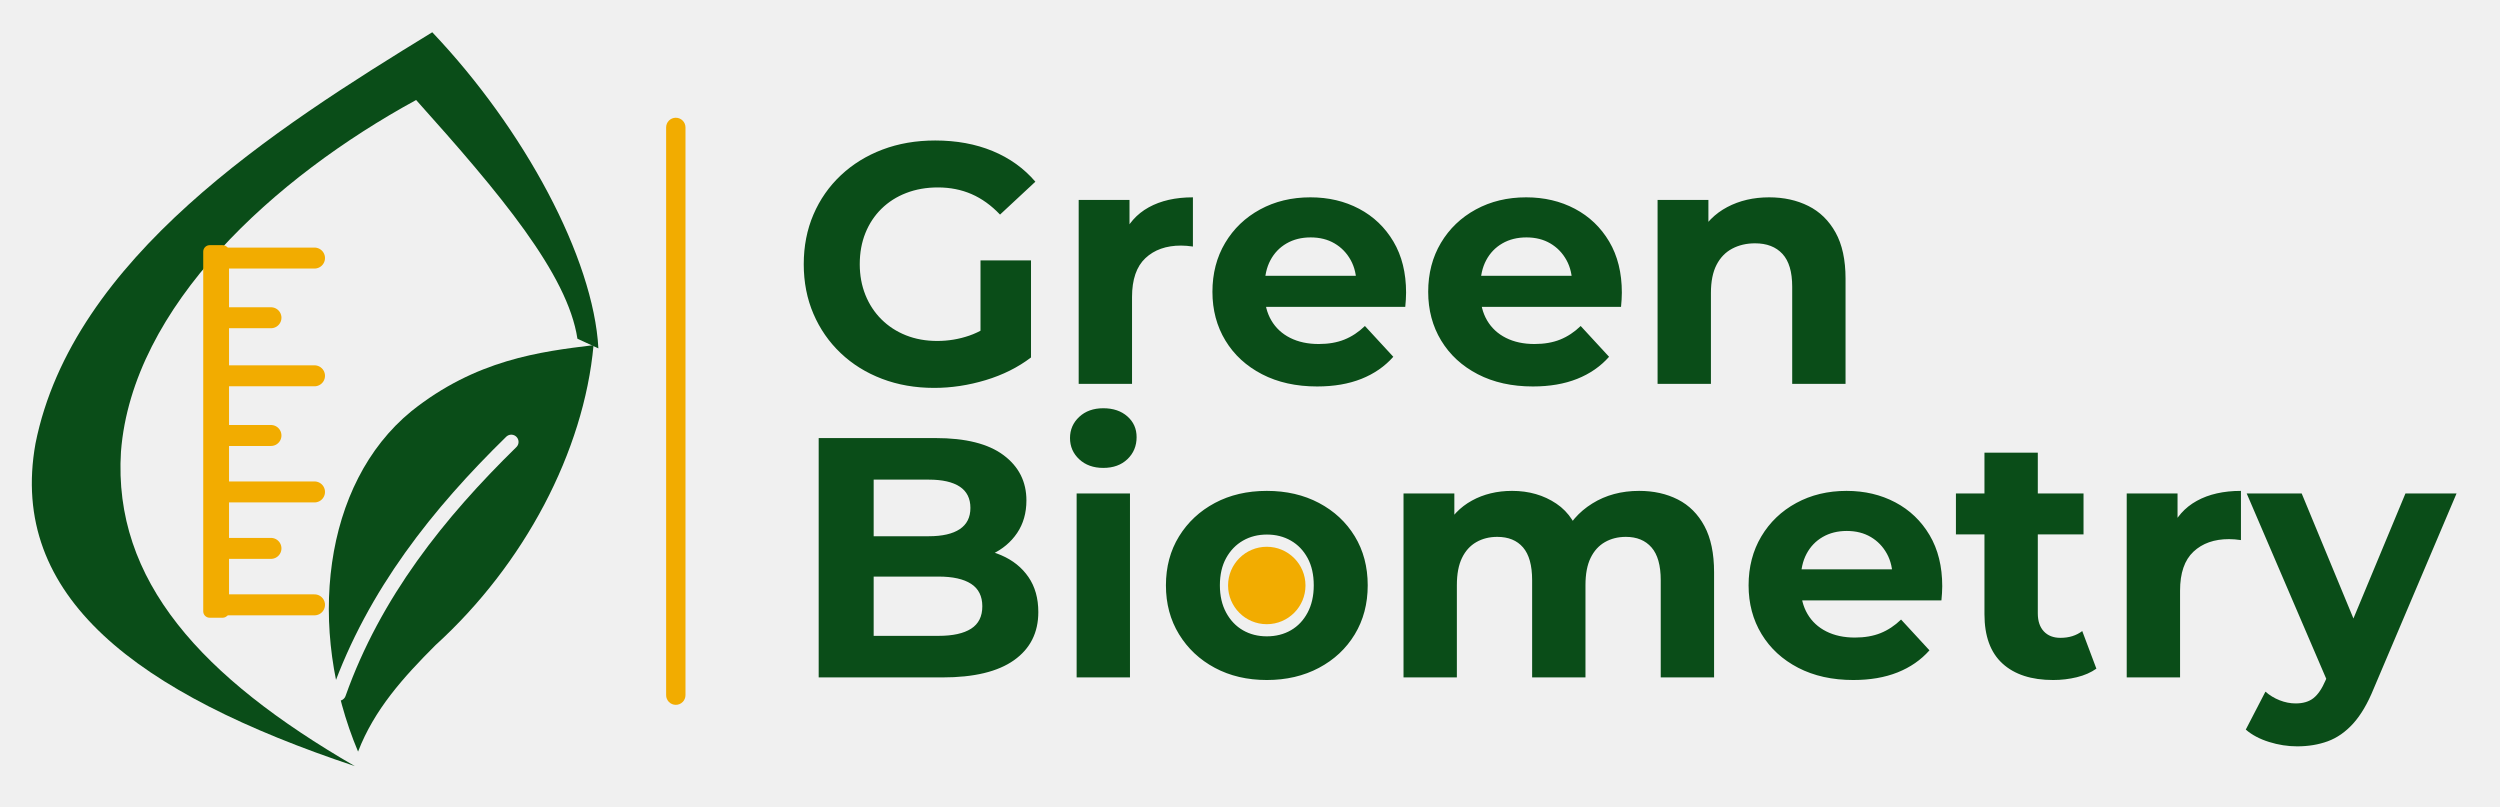
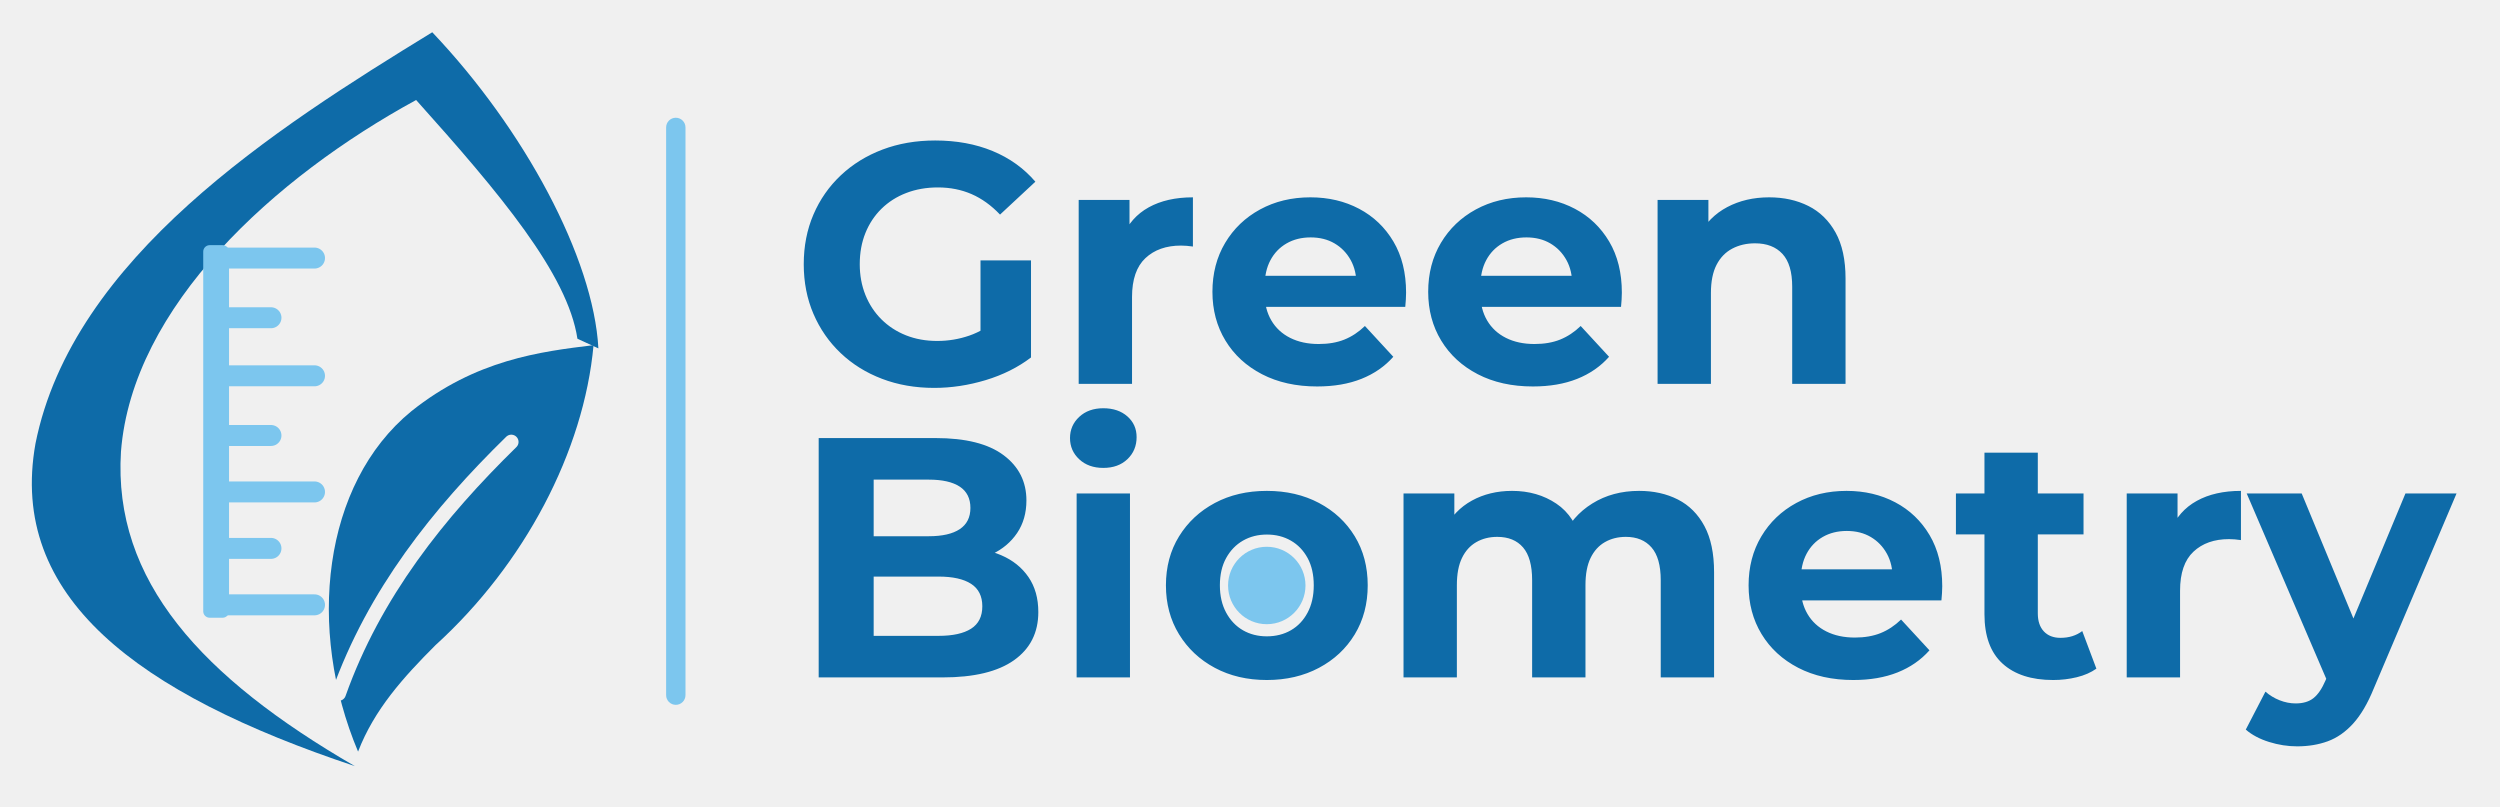
<svg xmlns="http://www.w3.org/2000/svg" viewBox="130 170 1550 500" role="img" aria-labelledby="t-h">
  <defs>
    <mask id="vein-h" maskUnits="userSpaceOnUse" x="0" y="0" width="2000" height="1000">
      <rect x="0" y="0" width="2000" height="1000" fill="#fff" />
      <path d="M447 444C402 488 362 538 340 600" fill="none" stroke="#000" stroke-width="9" stroke-linecap="round" />
    </mask>
  </defs>
-   <g fill="#0A4D18">
+   <g fill="#0E6BA8">
    <path d="M398 190C300 250 175 330 152 445C135 540 215 600 350 645C255 590 200 530 205 450C212 360 300 280 388 232C440 290 482 340 488 380L501 386C498 330 455 250 398 190Z" />
    <path d="M352 636C320 560 330 470 385 425C425 393 465 388 498 384C492 450 455 520 400 570C380 590 362 610 352 636Z" mask="url(#vein-h)" />
  </g>
-   <g fill="#F2AC00">
+   <g fill="#7CC6EE">
    <rect x="256" y="322" width="16" height="231" rx="4" />
  </g>
-   <g fill="none" stroke="#F2AC00" stroke-width="13" stroke-linecap="round">
+   <g fill="none" stroke="#7CC6EE" stroke-width="13" stroke-linecap="round">
    <path d="M264 330H325" />
    <path d="M264 367H298" />
    <path d="M264 403H325" />
    <path d="M264 440H298" />
    <path d="M264 475H325" />
    <path d="M264 510H298" />
    <path d="M264 545H325" />
  </g>
-   <rect x="543" y="243" width="12" height="364" rx="6" fill="#F2AC00" />
-   <path fill="#0A4D18" d="M709.168 410.497Q691.66 410.497 676.885 404.879Q662.111 399.261 651.237 388.937Q640.363 378.612 634.343 364.6Q628.323 350.588 628.323 333.8Q628.323 317.012 634.343 303Q640.363 288.988 651.343 278.663Q662.323 268.339 677.181 262.721Q692.04 257.103 709.844 257.103Q729.59 257.103 745.396 263.628Q761.203 270.153 771.928 282.653L750.021 303.046Q741.874 294.478 732.369 290.344Q722.864 286.21 711.493 286.21Q700.794 286.21 691.878 289.65Q682.961 293.089 676.506 299.436Q670.051 305.784 666.548 314.486Q663.044 323.189 663.044 333.8Q663.044 344.115 666.548 352.86Q670.051 361.604 676.506 368.016Q682.961 374.427 691.73 377.908Q700.498 381.39 711.113 381.39Q721.383 381.39 730.975 378.08Q740.566 374.77 749.809 366.879L769.223 391.629Q757.062 400.872 741.085 405.685Q725.108 410.497 709.168 410.497ZM769.223 391.629 737.915 387.187V331.435H769.223ZM798.785 408.0V293.955H830.294V326.248L825.944 316.924Q830.988 304.763 842.2 298.555Q853.413 292.347 869.609 292.347V322.85Q867.452 322.554 865.718 322.406Q863.983 322.258 862.207 322.258Q848.452 322.258 840.155 330.05Q831.858 337.843 831.858 354.181V408.0ZM946.634 409.608Q927.097 409.608 912.454 402.02Q897.811 394.432 889.759 381.142Q881.707 367.852 881.707 350.935Q881.707 333.851 889.589 320.603Q897.471 307.355 911.266 299.851Q925.061 292.347 942.438 292.347Q959.226 292.347 972.66 299.45Q986.095 306.554 993.934 319.782Q1001.772 333.01 1001.772 351.447Q1001.772 353.351 1001.624 355.786Q1001.476 358.22 1001.264 360.253H908.558V340.982H983.755L970.98 346.746Q971.108 337.916 967.455 331.291Q963.802 324.666 957.451 320.929Q951.1 317.191 942.606 317.191Q934.111 317.191 927.655 320.929Q921.198 324.666 917.651 331.355Q914.103 338.044 914.103 347.13V352.291Q914.103 361.63 918.223 368.657Q922.342 375.684 929.901 379.485Q937.459 383.287 947.606 383.287Q956.685 383.287 963.542 380.527Q970.399 377.768 976.251 372.12L993.848 391.208Q985.88 400.196 974.053 404.902Q962.227 409.608 946.634 409.608ZM1080.406 409.608Q1060.869 409.608 1046.226 402.02Q1031.583 394.432 1023.531 381.142Q1015.479 367.852 1015.479 350.935Q1015.479 333.851 1023.361 320.603Q1031.243 307.355 1045.038 299.851Q1058.833 292.347 1076.21 292.347Q1092.998 292.347 1106.432 299.45Q1119.867 306.554 1127.706 319.782Q1135.544 333.01 1135.544 351.447Q1135.544 353.351 1135.396 355.786Q1135.248 358.22 1135.036 360.253H1042.33V340.982H1117.527L1104.752 346.746Q1104.88 337.916 1101.227 331.291Q1097.574 324.666 1091.223 320.929Q1084.872 317.191 1076.378 317.191Q1067.883 317.191 1061.427 320.929Q1054.97 324.666 1051.423 331.355Q1047.875 338.044 1047.875 347.13V352.291Q1047.875 361.63 1051.995 368.657Q1056.114 375.684 1063.673 379.485Q1071.231 383.287 1081.378 383.287Q1090.457 383.287 1097.314 380.527Q1104.171 377.768 1110.023 372.12L1127.62 391.208Q1119.652 400.196 1107.825 404.902Q1095.999 409.608 1080.406 409.608ZM1157.701 408.0V293.955H1189.21V325.572L1183.292 316.076Q1189.436 304.467 1200.862 298.407Q1212.288 292.347 1226.876 292.347Q1240.488 292.347 1251.172 297.689Q1261.856 303.031 1268.046 314.159Q1274.236 325.287 1274.236 342.751V408.0H1241.163V347.693Q1241.163 333.939 1235.108 327.399Q1229.054 320.858 1218.132 320.858Q1210.186 320.858 1203.942 324.171Q1197.697 327.484 1194.236 334.235Q1190.774 340.986 1190.774 351.597V408.0Z" />
-   <path fill="#0A4D18" d="M637.585 590.0V441.6H710.093Q738.019 441.6 752.199 452.198Q766.379 462.796 766.379 480.268Q766.379 491.888 760.637 500.43Q754.894 508.972 744.877 513.676Q734.86 518.381 721.953 518.381L725.938 509.619Q739.996 509.619 750.755 514.239Q761.514 518.859 767.636 527.761Q773.759 536.664 773.759 549.468Q773.759 568.632 758.712 579.316Q743.666 590.0 714.333 590.0ZM671.674 564.23H711.884Q725.141 564.23 732.089 559.791Q739.037 555.352 739.037 545.918Q739.037 536.485 732.089 531.982Q725.141 527.479 711.884 527.479H669.177V502.466H705.867Q718.441 502.466 725.049 498.069Q731.657 493.672 731.657 484.918Q731.657 476.08 725.049 471.725Q718.441 467.37 705.867 467.37H671.674ZM797.513 590.0V475.955H830.586V590.0ZM814.05 460.103Q804.871 460.103 799.138 454.77Q793.405 449.437 793.405 441.607Q793.405 433.778 799.138 428.445Q804.871 423.112 814.05 423.112Q823.228 423.112 828.961 428.149Q834.695 433.185 834.695 441.015Q834.695 449.225 829.025 454.664Q823.356 460.103 814.05 460.103ZM915.429 591.608Q897.305 591.608 883.206 584.062Q869.107 576.516 860.991 563.244Q852.875 549.972 852.875 532.914Q852.875 515.723 861.015 502.533Q869.155 489.344 883.202 481.845Q897.249 474.347 915.429 474.347Q933.61 474.347 947.77 481.837Q961.93 489.327 969.957 502.502Q977.984 515.678 977.984 532.915Q977.984 550.02 969.974 563.268Q961.964 576.516 947.756 584.062Q933.549 591.608 915.429 591.608ZM915.429 564.53Q923.8 564.53 930.342 560.771Q936.885 557.012 940.708 549.835Q944.531 542.658 944.531 532.919Q944.531 523.001 940.708 515.972Q936.885 508.943 930.342 505.184Q923.8 501.425 915.493 501.425Q907.187 501.425 900.645 505.184Q894.102 508.943 890.215 515.972Q886.328 523.001 886.328 532.919Q886.328 542.658 890.215 549.835Q894.102 557.012 900.636 560.771Q907.169 564.53 915.429 564.53ZM1000.185 590.0V475.955H1031.694V507.064L1025.692 497.992Q1031.624 486.383 1042.584 480.365Q1053.544 474.347 1067.496 474.347Q1083.144 474.347 1094.91 482.233Q1106.676 490.119 1110.576 506.523L1098.89 503.296Q1104.61 490.031 1117.184 482.189Q1129.758 474.347 1146.254 474.347Q1159.781 474.347 1170.275 479.689Q1180.769 485.031 1186.747 496.159Q1192.725 507.287 1192.725 524.751V590.0H1159.652V529.693Q1159.652 515.939 1153.938 509.399Q1148.223 502.858 1138.022 502.858Q1130.712 502.858 1125.017 506.129Q1119.322 509.4 1116.157 515.941Q1112.992 522.482 1112.992 532.756V590.0H1079.919V529.693Q1079.919 515.939 1074.288 509.399Q1068.657 502.858 1058.288 502.858Q1050.978 502.858 1045.283 506.129Q1039.589 509.4 1036.423 515.941Q1033.258 522.482 1033.258 532.756V590.0ZM1279.05 591.608Q1259.513 591.608 1244.87 584.02Q1230.227 576.432 1222.175 563.142Q1214.123 549.852 1214.123 532.935Q1214.123 515.851 1222.005 502.603Q1229.887 489.355 1243.682 481.851Q1257.477 474.347 1274.854 474.347Q1291.642 474.347 1305.076 481.45Q1318.511 488.554 1326.35 501.782Q1334.188 515.01 1334.188 533.447Q1334.188 535.351 1334.04 537.786Q1333.892 540.22 1333.68 542.253H1240.974V522.982H1316.171L1303.396 528.746Q1303.524 519.916 1299.871 513.291Q1296.218 506.666 1289.867 502.929Q1283.516 499.191 1275.022 499.191Q1266.527 499.191 1260.071 502.929Q1253.614 506.666 1250.067 513.355Q1246.519 520.044 1246.519 529.13V534.291Q1246.519 543.63 1250.639 550.657Q1254.758 557.684 1262.317 561.485Q1269.875 565.287 1280.022 565.287Q1289.101 565.287 1295.958 562.527Q1302.815 559.768 1308.667 554.12L1326.264 573.208Q1318.296 582.196 1306.469 586.902Q1294.643 591.608 1279.05 591.608ZM1402.975 591.608Q1382.729 591.608 1371.547 581.397Q1360.366 571.187 1360.366 550.812V450.646H1393.439V550.261Q1393.439 557.479 1397.196 561.471Q1400.954 565.462 1407.496 565.462Q1415.435 565.462 1420.995 561.259L1429.756 584.565Q1424.756 588.129 1417.658 589.868Q1410.559 591.608 1402.975 591.608ZM1342.675 501.341V475.955H1421.788V501.341ZM1448.565 590.0V475.955H1480.074V508.248L1475.724 498.924Q1480.768 486.763 1491.98 480.555Q1503.193 474.347 1519.389 474.347V504.85Q1517.232 504.554 1515.498 504.406Q1513.763 504.258 1511.987 504.258Q1498.232 504.258 1489.935 512.05Q1481.638 519.843 1481.638 536.181V590.0ZM1554.248 632.736Q1545.475 632.736 1536.769 630.002Q1528.062 627.268 1522.382 622.348L1534.572 598.827Q1538.432 602.222 1543.374 604.174Q1548.316 606.126 1553.323 606.126Q1560.195 606.126 1564.354 602.836Q1568.514 599.547 1571.785 591.944L1577.812 577.985L1580.437 574.344L1621.375 475.955H1653.055L1601.645 597.065Q1596.053 610.79 1588.958 618.607Q1581.863 626.424 1573.244 629.58Q1564.625 632.736 1554.248 632.736ZM1573.799 594.405 1522.959 475.955H1557.048L1596.549 571.384Z" />
-   <circle cx="915.4" cy="533.0" r="24" fill="#F2AC00" />
+   <rect x="543" y="243" width="12" height="364" rx="6" fill="#7CC6EE" />
+   <path fill="#0E6BA8" d="M709.168 410.497Q691.66 410.497 676.885 404.879Q662.111 399.261 651.237 388.937Q640.363 378.612 634.343 364.6Q628.323 350.588 628.323 333.8Q628.323 317.012 634.343 303Q640.363 288.988 651.343 278.663Q662.323 268.339 677.181 262.721Q692.04 257.103 709.844 257.103Q729.59 257.103 745.396 263.628Q761.203 270.153 771.928 282.653L750.021 303.046Q741.874 294.478 732.369 290.344Q722.864 286.21 711.493 286.21Q700.794 286.21 691.878 289.65Q682.961 293.089 676.506 299.436Q670.051 305.784 666.548 314.486Q663.044 323.189 663.044 333.8Q663.044 344.115 666.548 352.86Q670.051 361.604 676.506 368.016Q682.961 374.427 691.73 377.908Q700.498 381.39 711.113 381.39Q721.383 381.39 730.975 378.08Q740.566 374.77 749.809 366.879L769.223 391.629Q757.062 400.872 741.085 405.685Q725.108 410.497 709.168 410.497ZM769.223 391.629 737.915 387.187V331.435H769.223ZM798.785 408.0V293.955H830.294V326.248L825.944 316.924Q830.988 304.763 842.2 298.555Q853.413 292.347 869.609 292.347V322.85Q867.452 322.554 865.718 322.406Q863.983 322.258 862.207 322.258Q848.452 322.258 840.155 330.05Q831.858 337.843 831.858 354.181V408.0ZM946.634 409.608Q927.097 409.608 912.454 402.02Q897.811 394.432 889.759 381.142Q881.707 367.852 881.707 350.935Q881.707 333.851 889.589 320.603Q897.471 307.355 911.266 299.851Q925.061 292.347 942.438 292.347Q959.226 292.347 972.66 299.45Q986.095 306.554 993.934 319.782Q1001.772 333.01 1001.772 351.447Q1001.772 353.351 1001.624 355.786Q1001.476 358.22 1001.264 360.253H908.558V340.982H983.755L970.98 346.746Q971.108 337.916 967.455 331.291Q963.802 324.666 957.451 320.929Q951.1 317.191 942.606 317.191Q934.111 317.191 927.655 320.929Q921.198 324.666 917.651 331.355Q914.103 338.044 914.103 347.13V352.291Q914.103 361.63 918.223 368.657Q922.342 375.684 929.901 379.485Q937.459 383.287 947.606 383.287Q956.685 383.287 963.542 380.527Q970.399 377.768 976.251 372.12L993.848 391.208Q985.88 400.196 974.053 404.902Q962.227 409.608 946.634 409.608ZM1080.406 409.608Q1060.869 409.608 1046.226 402.02Q1031.583 394.432 1023.531 381.142Q1015.479 367.852 1015.479 350.935Q1015.479 333.851 1023.361 320.603Q1031.243 307.355 1045.038 299.851Q1058.833 292.347 1076.21 292.347Q1092.998 292.347 1106.432 299.45Q1119.867 306.554 1127.706 319.782Q1135.544 333.01 1135.544 351.447Q1135.544 353.351 1135.396 355.786Q1135.248 358.22 1135.036 360.253H1042.33V340.982H1117.527L1104.752 346.746Q1104.88 337.916 1101.227 331.291Q1097.574 324.666 1091.223 320.929Q1084.872 317.191 1076.378 317.191Q1067.883 317.191 1061.427 320.929Q1054.97 324.666 1051.423 331.355Q1047.875 338.044 1047.875 347.13V352.291Q1047.875 361.63 1051.995 368.657Q1056.114 375.684 1063.673 379.485Q1071.231 383.287 1081.378 383.287Q1090.457 383.287 1097.314 380.527Q1104.171 377.768 1110.023 372.12L1127.62 391.208Q1119.652 400.196 1107.825 404.902Q1095.999 409.608 1080.406 409.608ZM1157.701 408.0V293.955H1189.21V325.572L1183.292 316.076Q1189.436 304.467 1200.862 298.407Q1212.288 292.347 1226.876 292.347Q1240.488 292.347 1251.172 297.689Q1261.856 303.031 1268.046 314.159Q1274.236 325.287 1274.236 342.751V408.0H1241.163V347.693Q1241.163 333.939 1235.108 327.399Q1229.054 320.858 1218.132 320.858Q1210.186 320.858 1203.942 324.171Q1197.697 327.484 1194.236 334.235Q1190.774 340.986 1190.774 351.597V408.0Z" />
+   <path fill="#0E6BA8" d="M637.585 590.0V441.6H710.093Q738.019 441.6 752.199 452.198Q766.379 462.796 766.379 480.268Q766.379 491.888 760.637 500.43Q754.894 508.972 744.877 513.676Q734.86 518.381 721.953 518.381L725.938 509.619Q739.996 509.619 750.755 514.239Q761.514 518.859 767.636 527.761Q773.759 536.664 773.759 549.468Q773.759 568.632 758.712 579.316Q743.666 590.0 714.333 590.0ZM671.674 564.23H711.884Q725.141 564.23 732.089 559.791Q739.037 555.352 739.037 545.918Q739.037 536.485 732.089 531.982Q725.141 527.479 711.884 527.479H669.177V502.466H705.867Q718.441 502.466 725.049 498.069Q731.657 493.672 731.657 484.918Q731.657 476.08 725.049 471.725Q718.441 467.37 705.867 467.37H671.674ZM797.513 590.0V475.955H830.586V590.0ZM814.05 460.103Q804.871 460.103 799.138 454.77Q793.405 449.437 793.405 441.607Q793.405 433.778 799.138 428.445Q804.871 423.112 814.05 423.112Q823.228 423.112 828.961 428.149Q834.695 433.185 834.695 441.015Q834.695 449.225 829.025 454.664Q823.356 460.103 814.05 460.103ZM915.429 591.608Q897.305 591.608 883.206 584.062Q869.107 576.516 860.991 563.244Q852.875 549.972 852.875 532.914Q852.875 515.723 861.015 502.533Q869.155 489.344 883.202 481.845Q897.249 474.347 915.429 474.347Q933.61 474.347 947.77 481.837Q961.93 489.327 969.957 502.502Q977.984 515.678 977.984 532.915Q977.984 550.02 969.974 563.268Q961.964 576.516 947.756 584.062Q933.549 591.608 915.429 591.608ZM915.429 564.53Q923.8 564.53 930.342 560.771Q936.885 557.012 940.708 549.835Q944.531 542.658 944.531 532.919Q944.531 523.001 940.708 515.972Q936.885 508.943 930.342 505.184Q923.8 501.425 915.493 501.425Q907.187 501.425 900.645 505.184Q894.102 508.943 890.215 515.972Q886.328 523.001 886.328 532.919Q886.328 542.658 890.215 549.835Q894.102 557.012 900.636 560.771Q907.169 564.53 915.429 564.53ZM1000.185 590.0V475.955H1031.694V507.064L1025.692 497.992Q1031.624 486.383 1042.584 480.365Q1053.544 474.347 1067.496 474.347Q1083.144 474.347 1094.91 482.233Q1106.676 490.119 1110.576 506.523L1098.89 503.296Q1104.61 490.031 1117.184 482.189Q1129.758 474.347 1146.254 474.347Q1159.781 474.347 1170.275 479.689Q1180.769 485.031 1186.747 496.159Q1192.725 507.287 1192.725 524.751V590.0H1159.652V529.693Q1159.652 515.939 1153.938 509.399Q1148.223 502.858 1138.022 502.858Q1130.712 502.858 1125.017 506.129Q1119.322 509.4 1116.157 515.941Q1112.992 522.482 1112.992 532.756V590.0H1079.919V529.693Q1079.919 515.939 1074.288 509.399Q1068.657 502.858 1058.288 502.858Q1050.978 502.858 1045.283 506.129Q1039.589 509.4 1036.423 515.941Q1033.258 522.482 1033.258 532.756V590.0ZM1279.05 591.608Q1259.513 591.608 1244.87 584.02Q1230.227 576.432 1222.175 563.142Q1214.123 549.852 1214.123 532.935Q1214.123 515.851 1222.005 502.603Q1229.887 489.355 1243.682 481.851Q1257.477 474.347 1274.854 474.347Q1291.642 474.347 1305.076 481.45Q1318.511 488.554 1326.35 501.782Q1334.188 515.01 1334.188 533.447Q1334.188 535.351 1334.04 537.786Q1333.892 540.22 1333.68 542.253H1240.974V522.982H1316.171L1303.396 528.746Q1303.524 519.916 1299.871 513.291Q1296.218 506.666 1289.867 502.929Q1283.516 499.191 1275.022 499.191Q1266.527 499.191 1260.071 502.929Q1253.614 506.666 1250.067 513.355Q1246.519 520.044 1246.519 529.13V534.291Q1246.519 543.63 1250.639 550.657Q1254.758 557.684 1262.317 561.485Q1269.875 565.287 1280.022 565.287Q1289.101 565.287 1295.958 562.527Q1302.815 559.768 1308.667 554.12L1326.264 573.208Q1318.296 582.196 1306.469 586.902Q1294.643 591.608 1279.05 591.608ZM1402.975 591.608Q1382.729 591.608 1371.547 581.397Q1360.366 571.187 1360.366 550.812V450.646H1393.439V550.261Q1393.439 557.479 1397.196 561.471Q1400.954 565.462 1407.496 565.462Q1415.435 565.462 1420.995 561.259L1429.756 584.565Q1424.756 588.129 1417.658 589.868Q1410.559 591.608 1402.975 591.608ZM1342.675 501.341V475.955H1421.788V501.341ZM1448.565 590.0V475.955H1480.074V508.248L1475.724 498.924Q1480.768 486.763 1491.98 480.555Q1503.193 474.347 1519.389 474.347V504.85Q1517.232 504.554 1515.498 504.406Q1513.763 504.258 1511.987 504.258Q1498.232 504.258 1489.935 512.05Q1481.638 519.843 1481.638 536.181V590.0ZM1554.248 632.736Q1545.475 632.736 1536.769 630.002Q1528.062 627.268 1522.382 622.348L1534.572 598.827Q1538.432 602.222 1543.374 604.174Q1548.316 606.126 1553.323 606.126Q1560.195 606.126 1564.354 602.836Q1568.514 599.547 1571.785 591.944L1577.812 577.985L1580.437 574.344L1621.375 475.955H1653.055L1601.645 597.065Q1596.053 610.79 1588.958 618.607Q1581.863 626.424 1573.244 629.58Q1564.625 632.736 1554.248 632.736ZM1573.799 594.405 1522.959 475.955H1557.048L1596.549 571.384Z" />
+   <circle cx="915.4" cy="533.0" r="24" fill="#7CC6EE" />
</svg>
